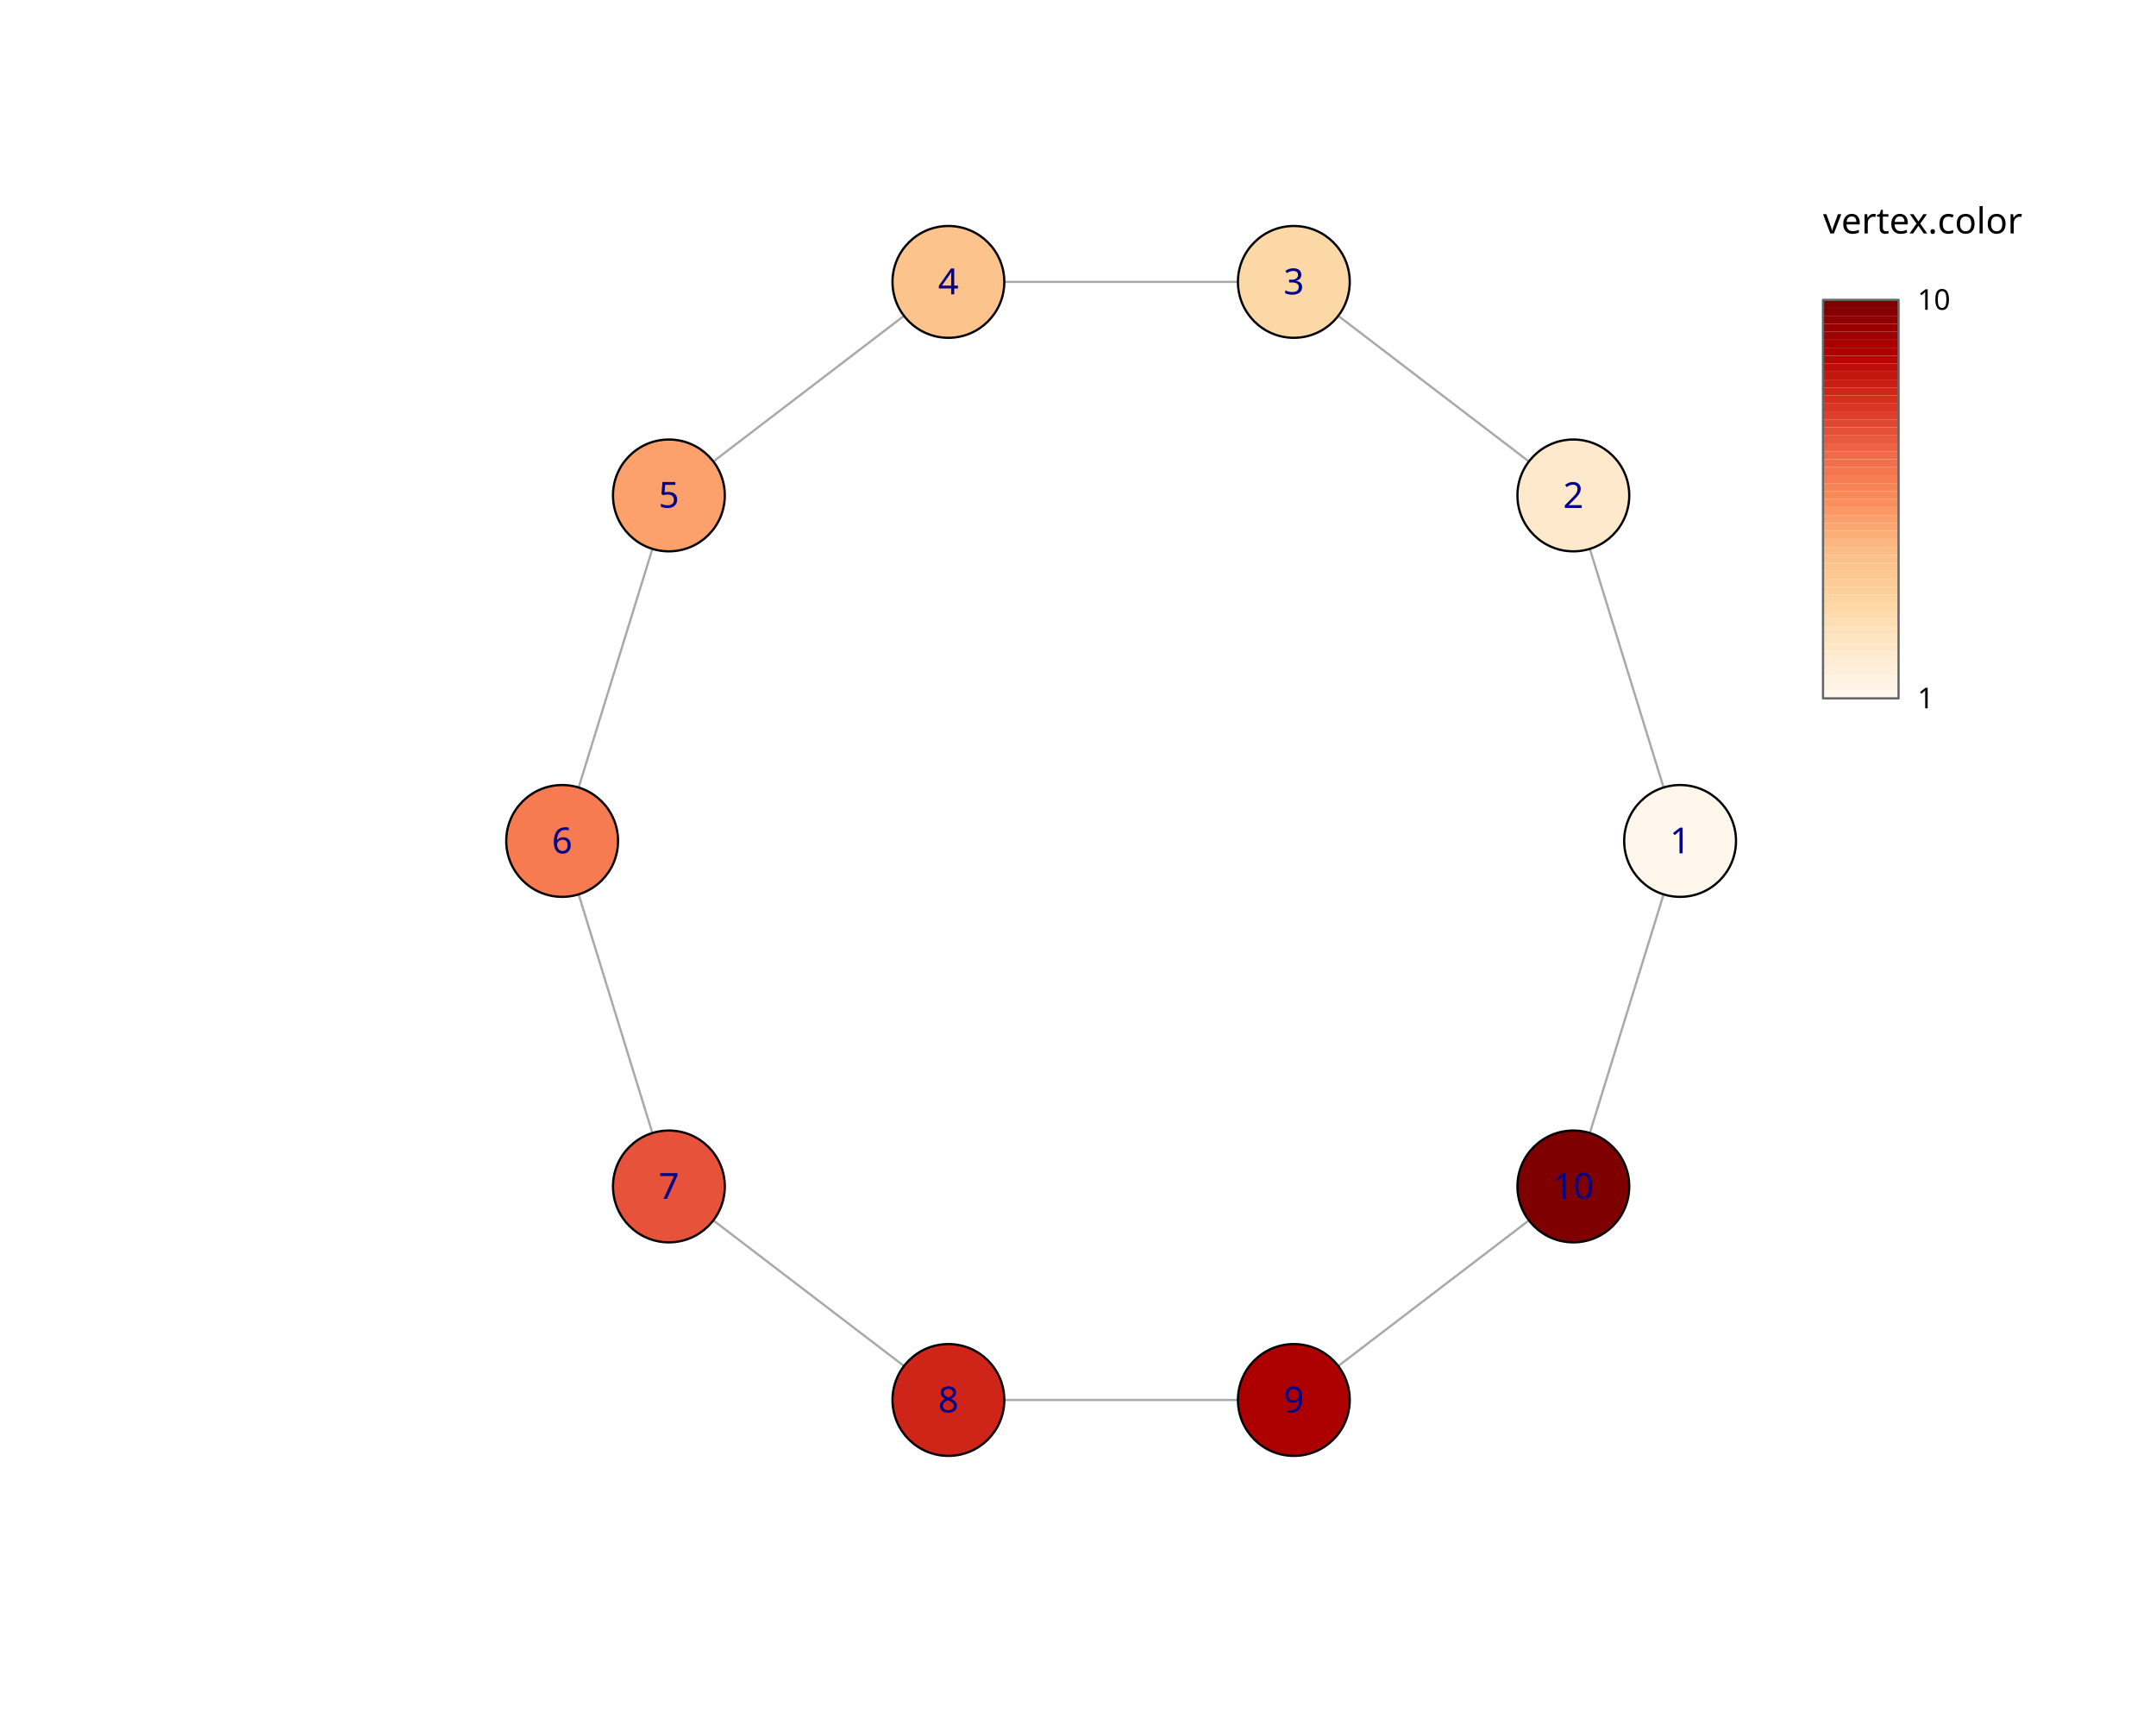
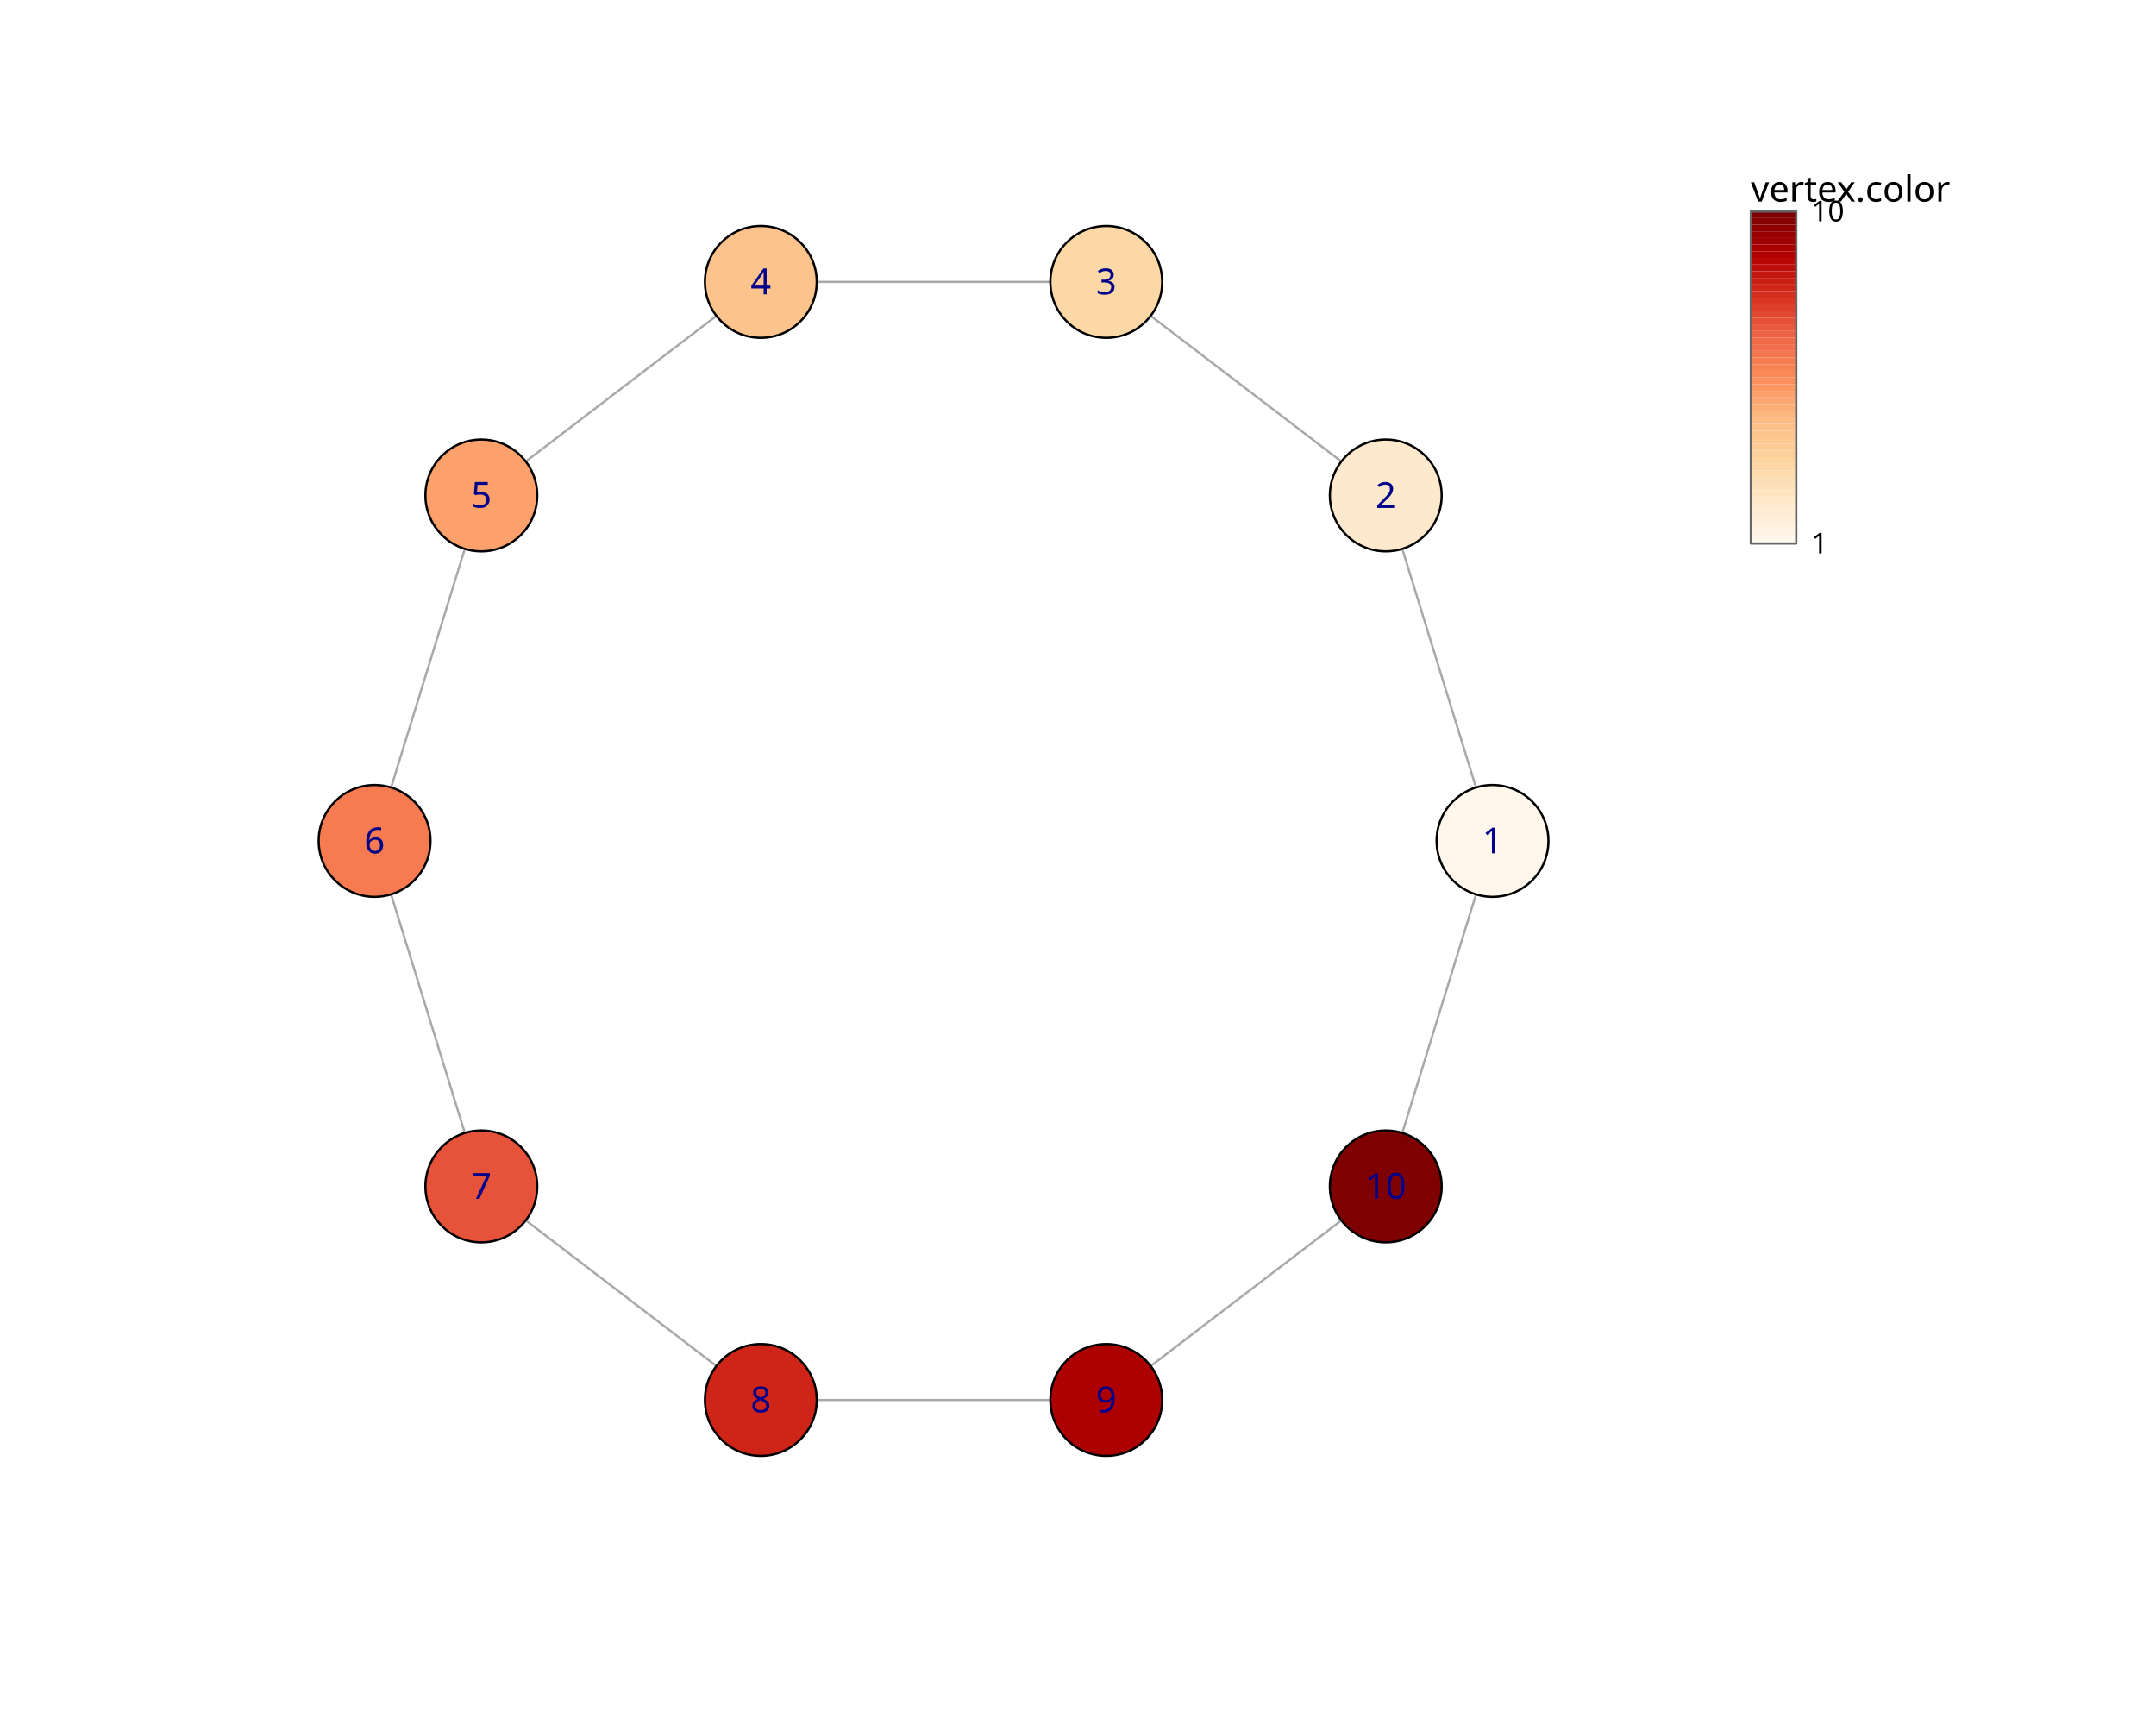
<svg xmlns="http://www.w3.org/2000/svg" class="svglite" data-engine-version="2.0" width="720.00pt" height="576.00pt" viewBox="0 0 720.00 576.00">
  <defs>
    <style type="text/css">
    .svglite line, .svglite polyline, .svglite polygon, .svglite path, .svglite rect, .svglite circle {
      fill: none;
      stroke: #000000;
      stroke-linecap: round;
      stroke-linejoin: round;
      stroke-miterlimit: 10.00;
    }
  </style>
  </defs>
  <rect width="100%" height="100%" style="stroke: none; fill: #FFFFFF;" />
  <defs>
    <clipPath id="cpMC4wMHw3MjAuMDB8MC4wMHw1NzYuMDA=">
      <rect x="0.00" y="0.00" width="720.00" height="576.00" />
    </clipPath>
  </defs>
  <g clip-path="url(#cpMC4wMHw3MjAuMDB8MC4wMHw1NzYuMDA=)">
</g>
  <defs>
-     <clipPath id="cpNTkuMDR8Njg5Ljc2fDU5LjA0fDUwMi41Ng==">
-       <rect x="59.04" y="59.04" width="630.72" height="443.52" />
+     <clipPath id="cpNTkuMDR8NTY0LjQ4fDU5LjA0fDUwMi41Ng==">
+       <rect x="59.04" y="59.04" width="505.44" height="443.52" />
    </clipPath>
  </defs>
-   <g clip-path="url(#cpNTkuMDR8Njg5Ljc2fDU5LjA0fDUwMi41Ng==)">
-     <line x1="555.56" y1="262.97" x2="530.93" y2="183.27" style="stroke-width: 0.75; stroke: #A9A9A9;" />
-     <line x1="510.58" y1="154.10" x2="446.92" y2="105.47" style="stroke-width: 0.75; stroke: #A9A9A9;" />
-     <line x1="413.42" y1="94.13" x2="335.38" y2="94.13" style="stroke-width: 0.75; stroke: #A9A9A9;" />
-     <line x1="301.88" y1="105.47" x2="238.22" y2="154.10" style="stroke-width: 0.75; stroke: #A9A9A9;" />
-     <line x1="217.87" y1="183.27" x2="193.24" y2="262.97" style="stroke-width: 0.75; stroke: #A9A9A9;" />
-     <line x1="193.24" y1="298.63" x2="217.87" y2="378.33" style="stroke-width: 0.75; stroke: #A9A9A9;" />
-     <line x1="238.22" y1="407.50" x2="301.88" y2="456.13" style="stroke-width: 0.75; stroke: #A9A9A9;" />
-     <line x1="335.38" y1="467.47" x2="413.42" y2="467.47" style="stroke-width: 0.75; stroke: #A9A9A9;" />
-     <line x1="446.92" y1="456.13" x2="510.58" y2="407.50" style="stroke-width: 0.75; stroke: #A9A9A9;" />
-     <line x1="555.56" y1="298.63" x2="530.93" y2="378.33" style="stroke-width: 0.75; stroke: #A9A9A9;" />
-     <circle cx="561.07" cy="280.80" r="18.67" style="stroke-width: 0.75; fill: #FFF7EC;" />
-     <circle cx="525.42" cy="165.43" r="18.67" style="stroke-width: 0.75; fill: #FEE9CC;" />
-     <circle cx="432.08" cy="94.13" r="18.67" style="stroke-width: 0.75; fill: #FDD8A7;" />
-     <circle cx="316.72" cy="94.13" r="18.67" style="stroke-width: 0.75; fill: #FDC38C;" />
-     <circle cx="223.38" cy="165.43" r="18.67" style="stroke-width: 0.75; fill: #FCA16C;" />
-     <circle cx="187.73" cy="280.80" r="18.67" style="stroke-width: 0.75; fill: #F67B51;" />
-     <circle cx="223.38" cy="396.17" r="18.67" style="stroke-width: 0.75; fill: #E7533A;" />
-     <circle cx="316.72" cy="467.47" r="18.67" style="stroke-width: 0.75; fill: #CF2518;" />
-     <circle cx="432.08" cy="467.47" r="18.67" style="stroke-width: 0.75; fill: #AD0000;" />
-     <circle cx="525.42" cy="396.17" r="18.67" style="stroke-width: 0.75; fill: #7F0000;" />
+   <g clip-path="url(#cpNTkuMDR8NTY0LjQ4fDU5LjA0fDUwMi41Ng==)">
+     <line x1="492.92" y1="262.97" x2="468.29" y2="183.27" style="stroke-width: 0.75; stroke: #A9A9A9;" />
+     <line x1="447.94" y1="154.10" x2="384.28" y2="105.47" style="stroke-width: 0.75; stroke: #A9A9A9;" />
+     <line x1="350.78" y1="94.13" x2="272.74" y2="94.13" style="stroke-width: 0.75; stroke: #A9A9A9;" />
+     <line x1="239.24" y1="105.47" x2="175.58" y2="154.10" style="stroke-width: 0.75; stroke: #A9A9A9;" />
+     <line x1="155.23" y1="183.27" x2="130.60" y2="262.97" style="stroke-width: 0.75; stroke: #A9A9A9;" />
+     <line x1="130.60" y1="298.63" x2="155.23" y2="378.33" style="stroke-width: 0.75; stroke: #A9A9A9;" />
+     <line x1="175.58" y1="407.50" x2="239.24" y2="456.13" style="stroke-width: 0.75; stroke: #A9A9A9;" />
+     <line x1="272.74" y1="467.47" x2="350.78" y2="467.47" style="stroke-width: 0.75; stroke: #A9A9A9;" />
+     <line x1="384.28" y1="456.13" x2="447.94" y2="407.50" style="stroke-width: 0.75; stroke: #A9A9A9;" />
+     <line x1="492.92" y1="298.63" x2="468.29" y2="378.33" style="stroke-width: 0.75; stroke: #A9A9A9;" />
+     <circle cx="498.43" cy="280.80" r="18.67" style="stroke-width: 0.75; fill: #FFF7EC;" />
+     <circle cx="462.78" cy="165.43" r="18.67" style="stroke-width: 0.75; fill: #FEE9CC;" />
+     <circle cx="369.44" cy="94.13" r="18.67" style="stroke-width: 0.75; fill: #FDD8A7;" />
+     <circle cx="254.08" cy="94.13" r="18.67" style="stroke-width: 0.75; fill: #FDC38C;" />
+     <circle cx="160.74" cy="165.43" r="18.67" style="stroke-width: 0.75; fill: #FCA16C;" />
+     <circle cx="125.09" cy="280.80" r="18.67" style="stroke-width: 0.75; fill: #F67B51;" />
+     <circle cx="160.74" cy="396.17" r="18.67" style="stroke-width: 0.75; fill: #E7533A;" />
+     <circle cx="254.08" cy="467.47" r="18.67" style="stroke-width: 0.75; fill: #CF2518;" />
+     <circle cx="369.44" cy="467.47" r="18.67" style="stroke-width: 0.75; fill: #AD0000;" />
+     <circle cx="462.78" cy="396.17" r="18.67" style="stroke-width: 0.75; fill: #7F0000;" />
  </g>
  <g clip-path="url(#cpMC4wMHw3MjAuMDB8MC4wMHw1NzYuMDA=)">
-     <text x="561.07" y="284.93" text-anchor="middle" style="font-size: 12.00px; fill: #00008B; font-family: sans;" textLength="6.67px" lengthAdjust="spacingAndGlyphs">1</text>
-     <text x="525.42" y="169.62" text-anchor="middle" style="font-size: 12.00px; fill: #00008B; font-family: sans;" textLength="6.67px" lengthAdjust="spacingAndGlyphs">2</text>
-     <text x="432.08" y="98.27" text-anchor="middle" style="font-size: 12.00px; fill: #00008B; font-family: sans;" textLength="6.67px" lengthAdjust="spacingAndGlyphs">3</text>
-     <text x="316.72" y="98.26" text-anchor="middle" style="font-size: 12.00px; fill: #00008B; font-family: sans;" textLength="6.67px" lengthAdjust="spacingAndGlyphs">4</text>
-     <text x="223.38" y="169.51" text-anchor="middle" style="font-size: 12.00px; fill: #00008B; font-family: sans;" textLength="6.67px" lengthAdjust="spacingAndGlyphs">5</text>
-     <text x="187.73" y="284.93" text-anchor="middle" style="font-size: 12.00px; fill: #00008B; font-family: sans;" textLength="6.67px" lengthAdjust="spacingAndGlyphs">6</text>
-     <text x="223.38" y="400.30" text-anchor="middle" style="font-size: 12.00px; fill: #00008B; font-family: sans;" textLength="6.67px" lengthAdjust="spacingAndGlyphs">7</text>
-     <text x="316.72" y="471.60" text-anchor="middle" style="font-size: 12.00px; fill: #00008B; font-family: sans;" textLength="6.67px" lengthAdjust="spacingAndGlyphs">8</text>
-     <text x="432.08" y="471.60" text-anchor="middle" style="font-size: 12.00px; fill: #00008B; font-family: sans;" textLength="6.67px" lengthAdjust="spacingAndGlyphs">9</text>
-     <text x="525.42" y="400.30" text-anchor="middle" style="font-size: 12.00px; fill: #00008B; font-family: sans;" textLength="13.35px" lengthAdjust="spacingAndGlyphs">10</text>
-     <rect x="608.80" y="230.53" width="25.23" height="2.66" style="stroke-width: 0.75; stroke: none; fill: #FFF7EC;" />
-     <rect x="608.80" y="227.87" width="25.23" height="2.66" style="stroke-width: 0.75; stroke: none; fill: #FEF4E6;" />
-     <rect x="608.80" y="225.21" width="25.23" height="2.66" style="stroke-width: 0.75; stroke: none; fill: #FEF2E0;" />
-     <rect x="608.80" y="222.55" width="25.23" height="2.66" style="stroke-width: 0.75; stroke: none; fill: #FEEFDA;" />
-     <rect x="608.80" y="219.89" width="25.23" height="2.66" style="stroke-width: 0.75; stroke: none; fill: #FEEDD4;" />
-     <rect x="608.80" y="217.23" width="25.23" height="2.66" style="stroke-width: 0.75; stroke: none; fill: #FEEACE;" />
-     <rect x="608.80" y="214.57" width="25.23" height="2.66" style="stroke-width: 0.75; stroke: none; fill: #FEE8C8;" />
-     <rect x="608.80" y="211.90" width="25.23" height="2.66" style="stroke-width: 0.75; stroke: none; fill: #FDE5C2;" />
-     <rect x="608.80" y="209.24" width="25.23" height="2.66" style="stroke-width: 0.75; stroke: none; fill: #FDE1BB;" />
-     <rect x="608.80" y="206.58" width="25.23" height="2.66" style="stroke-width: 0.75; stroke: none; fill: #FDDEB4;" />
-     <rect x="608.80" y="203.92" width="25.23" height="2.66" style="stroke-width: 0.75; stroke: none; fill: #FDDBAD;" />
-     <rect x="608.80" y="201.26" width="25.23" height="2.66" style="stroke-width: 0.75; stroke: none; fill: #FDD8A6;" />
-     <rect x="608.80" y="198.60" width="25.23" height="2.66" style="stroke-width: 0.75; stroke: none; fill: #FDD49F;" />
-     <rect x="608.80" y="195.94" width="25.23" height="2.66" style="stroke-width: 0.75; stroke: none; fill: #FDD09A;" />
-     <rect x="608.80" y="193.28" width="25.23" height="2.66" style="stroke-width: 0.75; stroke: none; fill: #FDCC96;" />
-     <rect x="608.80" y="190.62" width="25.23" height="2.66" style="stroke-width: 0.75; stroke: none; fill: #FDC892;" />
-     <rect x="608.80" y="187.95" width="25.23" height="2.66" style="stroke-width: 0.75; stroke: none; fill: #FDC48E;" />
-     <rect x="608.80" y="185.29" width="25.23" height="2.66" style="stroke-width: 0.75; stroke: none; fill: #FDC089;" />
-     <rect x="608.80" y="182.63" width="25.23" height="2.66" style="stroke-width: 0.75; stroke: none; fill: #FDBC85;" />
-     <rect x="608.80" y="179.97" width="25.23" height="2.66" style="stroke-width: 0.75; stroke: none; fill: #FCB67F;" />
-     <rect x="608.80" y="177.31" width="25.23" height="2.66" style="stroke-width: 0.75; stroke: none; fill: #FCAE78;" />
-     <rect x="608.80" y="174.65" width="25.23" height="2.66" style="stroke-width: 0.75; stroke: none; fill: #FCA771;" />
-     <rect x="608.80" y="171.99" width="25.23" height="2.66" style="stroke-width: 0.75; stroke: none; fill: #FC9F6A;" />
-     <rect x="608.80" y="169.33" width="25.23" height="2.66" style="stroke-width: 0.75; stroke: none; fill: #FC9863;" />
-     <rect x="608.80" y="166.67" width="25.23" height="2.66" style="stroke-width: 0.75; stroke: none; fill: #FC905C;" />
-     <rect x="608.80" y="164.00" width="25.23" height="2.66" style="stroke-width: 0.75; stroke: none; fill: #FA8957;" />
-     <rect x="608.80" y="161.34" width="25.23" height="2.66" style="stroke-width: 0.75; stroke: none; fill: #F88354;" />
-     <rect x="608.80" y="158.68" width="25.23" height="2.66" style="stroke-width: 0.75; stroke: none; fill: #F67C52;" />
-     <rect x="608.80" y="156.02" width="25.23" height="2.66" style="stroke-width: 0.75; stroke: none; fill: #F4764F;" />
-     <rect x="608.80" y="153.36" width="25.23" height="2.66" style="stroke-width: 0.75; stroke: none; fill: #F26F4C;" />
-     <rect x="608.80" y="150.70" width="25.23" height="2.66" style="stroke-width: 0.75; stroke: none; fill: #F06949;" />
-     <rect x="608.80" y="148.04" width="25.23" height="2.66" style="stroke-width: 0.75; stroke: none; fill: #ED6145;" />
-     <rect x="608.80" y="145.38" width="25.23" height="2.66" style="stroke-width: 0.75; stroke: none; fill: #E9593E;" />
-     <rect x="608.80" y="142.72" width="25.23" height="2.66" style="stroke-width: 0.75; stroke: none; fill: #E55038;" />
-     <rect x="608.80" y="140.05" width="25.23" height="2.66" style="stroke-width: 0.75; stroke: none; fill: #E14731;" />
-     <rect x="608.80" y="137.39" width="25.23" height="2.66" style="stroke-width: 0.75; stroke: none; fill: #DD3F2A;" />
-     <rect x="608.80" y="134.73" width="25.23" height="2.66" style="stroke-width: 0.75; stroke: none; fill: #D93624;" />
-     <rect x="608.80" y="132.07" width="25.23" height="2.66" style="stroke-width: 0.75; stroke: none; fill: #D52E1D;" />
-     <rect x="608.80" y="129.41" width="25.23" height="2.66" style="stroke-width: 0.75; stroke: none; fill: #CF2618;" />
-     <rect x="608.80" y="126.75" width="25.23" height="2.66" style="stroke-width: 0.75; stroke: none; fill: #C91E13;" />
-     <rect x="608.80" y="124.09" width="25.23" height="2.66" style="stroke-width: 0.75; stroke: none; fill: #C3160E;" />
-     <rect x="608.80" y="121.43" width="25.23" height="2.66" style="stroke-width: 0.75; stroke: none; fill: #BE0E09;" />
-     <rect x="608.80" y="118.77" width="25.23" height="2.66" style="stroke-width: 0.75; stroke: none; fill: #B80604;" />
-     <rect x="608.80" y="116.10" width="25.23" height="2.66" style="stroke-width: 0.75; stroke: none; fill: #B10000;" />
-     <rect x="608.80" y="113.44" width="25.23" height="2.66" style="stroke-width: 0.75; stroke: none; fill: #A90000;" />
-     <rect x="608.80" y="110.78" width="25.23" height="2.66" style="stroke-width: 0.75; stroke: none; fill: #A00000;" />
-     <rect x="608.80" y="108.12" width="25.23" height="2.66" style="stroke-width: 0.75; stroke: none; fill: #980000;" />
-     <rect x="608.80" y="105.46" width="25.23" height="2.66" style="stroke-width: 0.75; stroke: none; fill: #8F0000;" />
-     <rect x="608.80" y="102.80" width="25.23" height="2.66" style="stroke-width: 0.75; stroke: none; fill: #870000;" />
-     <rect x="608.80" y="100.14" width="25.23" height="2.66" style="stroke-width: 0.75; stroke: none; fill: #7F0000;" />
-     <rect x="608.80" y="100.14" width="25.23" height="133.06" style="stroke-width: 0.75; stroke: #666666;" />
-     <text x="640.34" y="236.50" style="font-size: 9.60px; font-family: sans;" textLength="8.01px" lengthAdjust="spacingAndGlyphs"> 1</text>
-     <text x="640.34" y="103.44" style="font-size: 9.60px; font-family: sans;" textLength="10.68px" lengthAdjust="spacingAndGlyphs">10</text>
-     <text x="608.80" y="77.96" style="font-size: 12.00px; font-family: sans;" textLength="62.04px" lengthAdjust="spacingAndGlyphs">vertex.color</text>
+     <text x="498.43" y="284.93" text-anchor="middle" style="font-size: 12.00px; fill: #00008B; font-family: sans;" textLength="6.67px" lengthAdjust="spacingAndGlyphs">1</text>
+     <text x="462.78" y="169.62" text-anchor="middle" style="font-size: 12.00px; fill: #00008B; font-family: sans;" textLength="6.67px" lengthAdjust="spacingAndGlyphs">2</text>
+     <text x="369.44" y="98.27" text-anchor="middle" style="font-size: 12.00px; fill: #00008B; font-family: sans;" textLength="6.67px" lengthAdjust="spacingAndGlyphs">3</text>
+     <text x="254.08" y="98.26" text-anchor="middle" style="font-size: 12.00px; fill: #00008B; font-family: sans;" textLength="6.67px" lengthAdjust="spacingAndGlyphs">4</text>
+     <text x="160.74" y="169.51" text-anchor="middle" style="font-size: 12.00px; fill: #00008B; font-family: sans;" textLength="6.67px" lengthAdjust="spacingAndGlyphs">5</text>
+     <text x="125.09" y="284.93" text-anchor="middle" style="font-size: 12.00px; fill: #00008B; font-family: sans;" textLength="6.67px" lengthAdjust="spacingAndGlyphs">6</text>
+     <text x="160.74" y="400.30" text-anchor="middle" style="font-size: 12.00px; fill: #00008B; font-family: sans;" textLength="6.67px" lengthAdjust="spacingAndGlyphs">7</text>
+     <text x="254.08" y="471.60" text-anchor="middle" style="font-size: 12.00px; fill: #00008B; font-family: sans;" textLength="6.67px" lengthAdjust="spacingAndGlyphs">8</text>
+     <text x="369.44" y="471.60" text-anchor="middle" style="font-size: 12.00px; fill: #00008B; font-family: sans;" textLength="6.67px" lengthAdjust="spacingAndGlyphs">9</text>
+     <text x="462.78" y="400.30" text-anchor="middle" style="font-size: 12.00px; fill: #00008B; font-family: sans;" textLength="13.35px" lengthAdjust="spacingAndGlyphs">10</text>
+     <rect x="584.70" y="179.26" width="15.16" height="2.22" style="stroke-width: 0.75; stroke: none; fill: #FFF7EC;" />
+     <rect x="584.70" y="177.05" width="15.16" height="2.22" style="stroke-width: 0.75; stroke: none; fill: #FEF4E6;" />
+     <rect x="584.70" y="174.83" width="15.16" height="2.22" style="stroke-width: 0.75; stroke: none; fill: #FEF2E0;" />
+     <rect x="584.70" y="172.61" width="15.16" height="2.22" style="stroke-width: 0.75; stroke: none; fill: #FEEFDA;" />
+     <rect x="584.70" y="170.39" width="15.16" height="2.22" style="stroke-width: 0.75; stroke: none; fill: #FEEDD4;" />
+     <rect x="584.70" y="168.18" width="15.16" height="2.22" style="stroke-width: 0.75; stroke: none; fill: #FEEACE;" />
+     <rect x="584.70" y="165.96" width="15.16" height="2.22" style="stroke-width: 0.75; stroke: none; fill: #FEE8C8;" />
+     <rect x="584.70" y="163.74" width="15.16" height="2.22" style="stroke-width: 0.75; stroke: none; fill: #FDE5C2;" />
+     <rect x="584.70" y="161.52" width="15.16" height="2.22" style="stroke-width: 0.75; stroke: none; fill: #FDE1BB;" />
+     <rect x="584.70" y="159.31" width="15.16" height="2.22" style="stroke-width: 0.75; stroke: none; fill: #FDDEB4;" />
+     <rect x="584.70" y="157.09" width="15.16" height="2.22" style="stroke-width: 0.75; stroke: none; fill: #FDDBAD;" />
+     <rect x="584.70" y="154.87" width="15.16" height="2.22" style="stroke-width: 0.75; stroke: none; fill: #FDD8A6;" />
+     <rect x="584.70" y="152.65" width="15.16" height="2.22" style="stroke-width: 0.75; stroke: none; fill: #FDD49F;" />
+     <rect x="584.70" y="150.44" width="15.16" height="2.22" style="stroke-width: 0.75; stroke: none; fill: #FDD09A;" />
+     <rect x="584.70" y="148.22" width="15.16" height="2.22" style="stroke-width: 0.75; stroke: none; fill: #FDCC96;" />
+     <rect x="584.70" y="146.00" width="15.16" height="2.22" style="stroke-width: 0.75; stroke: none; fill: #FDC892;" />
+     <rect x="584.70" y="143.78" width="15.16" height="2.22" style="stroke-width: 0.75; stroke: none; fill: #FDC48E;" />
+     <rect x="584.70" y="141.56" width="15.16" height="2.22" style="stroke-width: 0.75; stroke: none; fill: #FDC089;" />
+     <rect x="584.70" y="139.35" width="15.16" height="2.22" style="stroke-width: 0.75; stroke: none; fill: #FDBC85;" />
+     <rect x="584.70" y="137.13" width="15.16" height="2.22" style="stroke-width: 0.75; stroke: none; fill: #FCB67F;" />
+     <rect x="584.70" y="134.91" width="15.16" height="2.22" style="stroke-width: 0.75; stroke: none; fill: #FCAE78;" />
+     <rect x="584.70" y="132.69" width="15.16" height="2.22" style="stroke-width: 0.75; stroke: none; fill: #FCA771;" />
+     <rect x="584.70" y="130.48" width="15.16" height="2.22" style="stroke-width: 0.75; stroke: none; fill: #FC9F6A;" />
+     <rect x="584.70" y="128.26" width="15.16" height="2.22" style="stroke-width: 0.75; stroke: none; fill: #FC9863;" />
+     <rect x="584.70" y="126.04" width="15.16" height="2.22" style="stroke-width: 0.75; stroke: none; fill: #FC905C;" />
+     <rect x="584.70" y="123.82" width="15.16" height="2.22" style="stroke-width: 0.75; stroke: none; fill: #FA8957;" />
+     <rect x="584.70" y="121.61" width="15.16" height="2.22" style="stroke-width: 0.75; stroke: none; fill: #F88354;" />
+     <rect x="584.70" y="119.39" width="15.16" height="2.22" style="stroke-width: 0.75; stroke: none; fill: #F67C52;" />
+     <rect x="584.70" y="117.17" width="15.16" height="2.22" style="stroke-width: 0.75; stroke: none; fill: #F4764F;" />
+     <rect x="584.70" y="114.95" width="15.16" height="2.22" style="stroke-width: 0.75; stroke: none; fill: #F26F4C;" />
+     <rect x="584.70" y="112.74" width="15.16" height="2.22" style="stroke-width: 0.75; stroke: none; fill: #F06949;" />
+     <rect x="584.70" y="110.52" width="15.16" height="2.22" style="stroke-width: 0.75; stroke: none; fill: #ED6145;" />
+     <rect x="584.70" y="108.30" width="15.16" height="2.22" style="stroke-width: 0.75; stroke: none; fill: #E9593E;" />
+     <rect x="584.70" y="106.08" width="15.16" height="2.22" style="stroke-width: 0.75; stroke: none; fill: #E55038;" />
+     <rect x="584.70" y="103.87" width="15.16" height="2.22" style="stroke-width: 0.75; stroke: none; fill: #E14731;" />
+     <rect x="584.70" y="101.65" width="15.16" height="2.22" style="stroke-width: 0.75; stroke: none; fill: #DD3F2A;" />
+     <rect x="584.70" y="99.43" width="15.16" height="2.22" style="stroke-width: 0.75; stroke: none; fill: #D93624;" />
+     <rect x="584.70" y="97.21" width="15.16" height="2.22" style="stroke-width: 0.75; stroke: none; fill: #D52E1D;" />
+     <rect x="584.70" y="95.00" width="15.16" height="2.22" style="stroke-width: 0.75; stroke: none; fill: #CF2618;" />
+     <rect x="584.70" y="92.78" width="15.16" height="2.22" style="stroke-width: 0.75; stroke: none; fill: #C91E13;" />
+     <rect x="584.70" y="90.56" width="15.16" height="2.22" style="stroke-width: 0.75; stroke: none; fill: #C3160E;" />
+     <rect x="584.70" y="88.34" width="15.16" height="2.22" style="stroke-width: 0.75; stroke: none; fill: #BE0E09;" />
+     <rect x="584.70" y="86.12" width="15.16" height="2.22" style="stroke-width: 0.75; stroke: none; fill: #B80604;" />
+     <rect x="584.70" y="83.91" width="15.16" height="2.22" style="stroke-width: 0.75; stroke: none; fill: #B10000;" />
+     <rect x="584.70" y="81.69" width="15.16" height="2.22" style="stroke-width: 0.75; stroke: none; fill: #A90000;" />
+     <rect x="584.70" y="79.47" width="15.16" height="2.22" style="stroke-width: 0.75; stroke: none; fill: #A00000;" />
+     <rect x="584.70" y="77.25" width="15.16" height="2.22" style="stroke-width: 0.75; stroke: none; fill: #980000;" />
+     <rect x="584.70" y="75.04" width="15.16" height="2.22" style="stroke-width: 0.75; stroke: none; fill: #8F0000;" />
+     <rect x="584.70" y="72.82" width="15.16" height="2.22" style="stroke-width: 0.75; stroke: none; fill: #870000;" />
+     <rect x="584.70" y="70.60" width="15.16" height="2.22" style="stroke-width: 0.75; stroke: none; fill: #7F0000;" />
+     <rect x="584.70" y="70.60" width="15.16" height="110.88" style="stroke-width: 0.75; stroke: #666666;" />
+     <text x="604.92" y="184.79" style="font-size: 9.60px; font-family: sans;" textLength="8.01px" lengthAdjust="spacingAndGlyphs"> 1</text>
+     <text x="604.92" y="73.91" style="font-size: 9.60px; font-family: sans;" textLength="10.68px" lengthAdjust="spacingAndGlyphs">10</text>
+     <text x="584.70" y="67.30" style="font-size: 12.00px; font-family: sans;" textLength="62.04px" lengthAdjust="spacingAndGlyphs">vertex.color</text>
  </g>
</svg>
